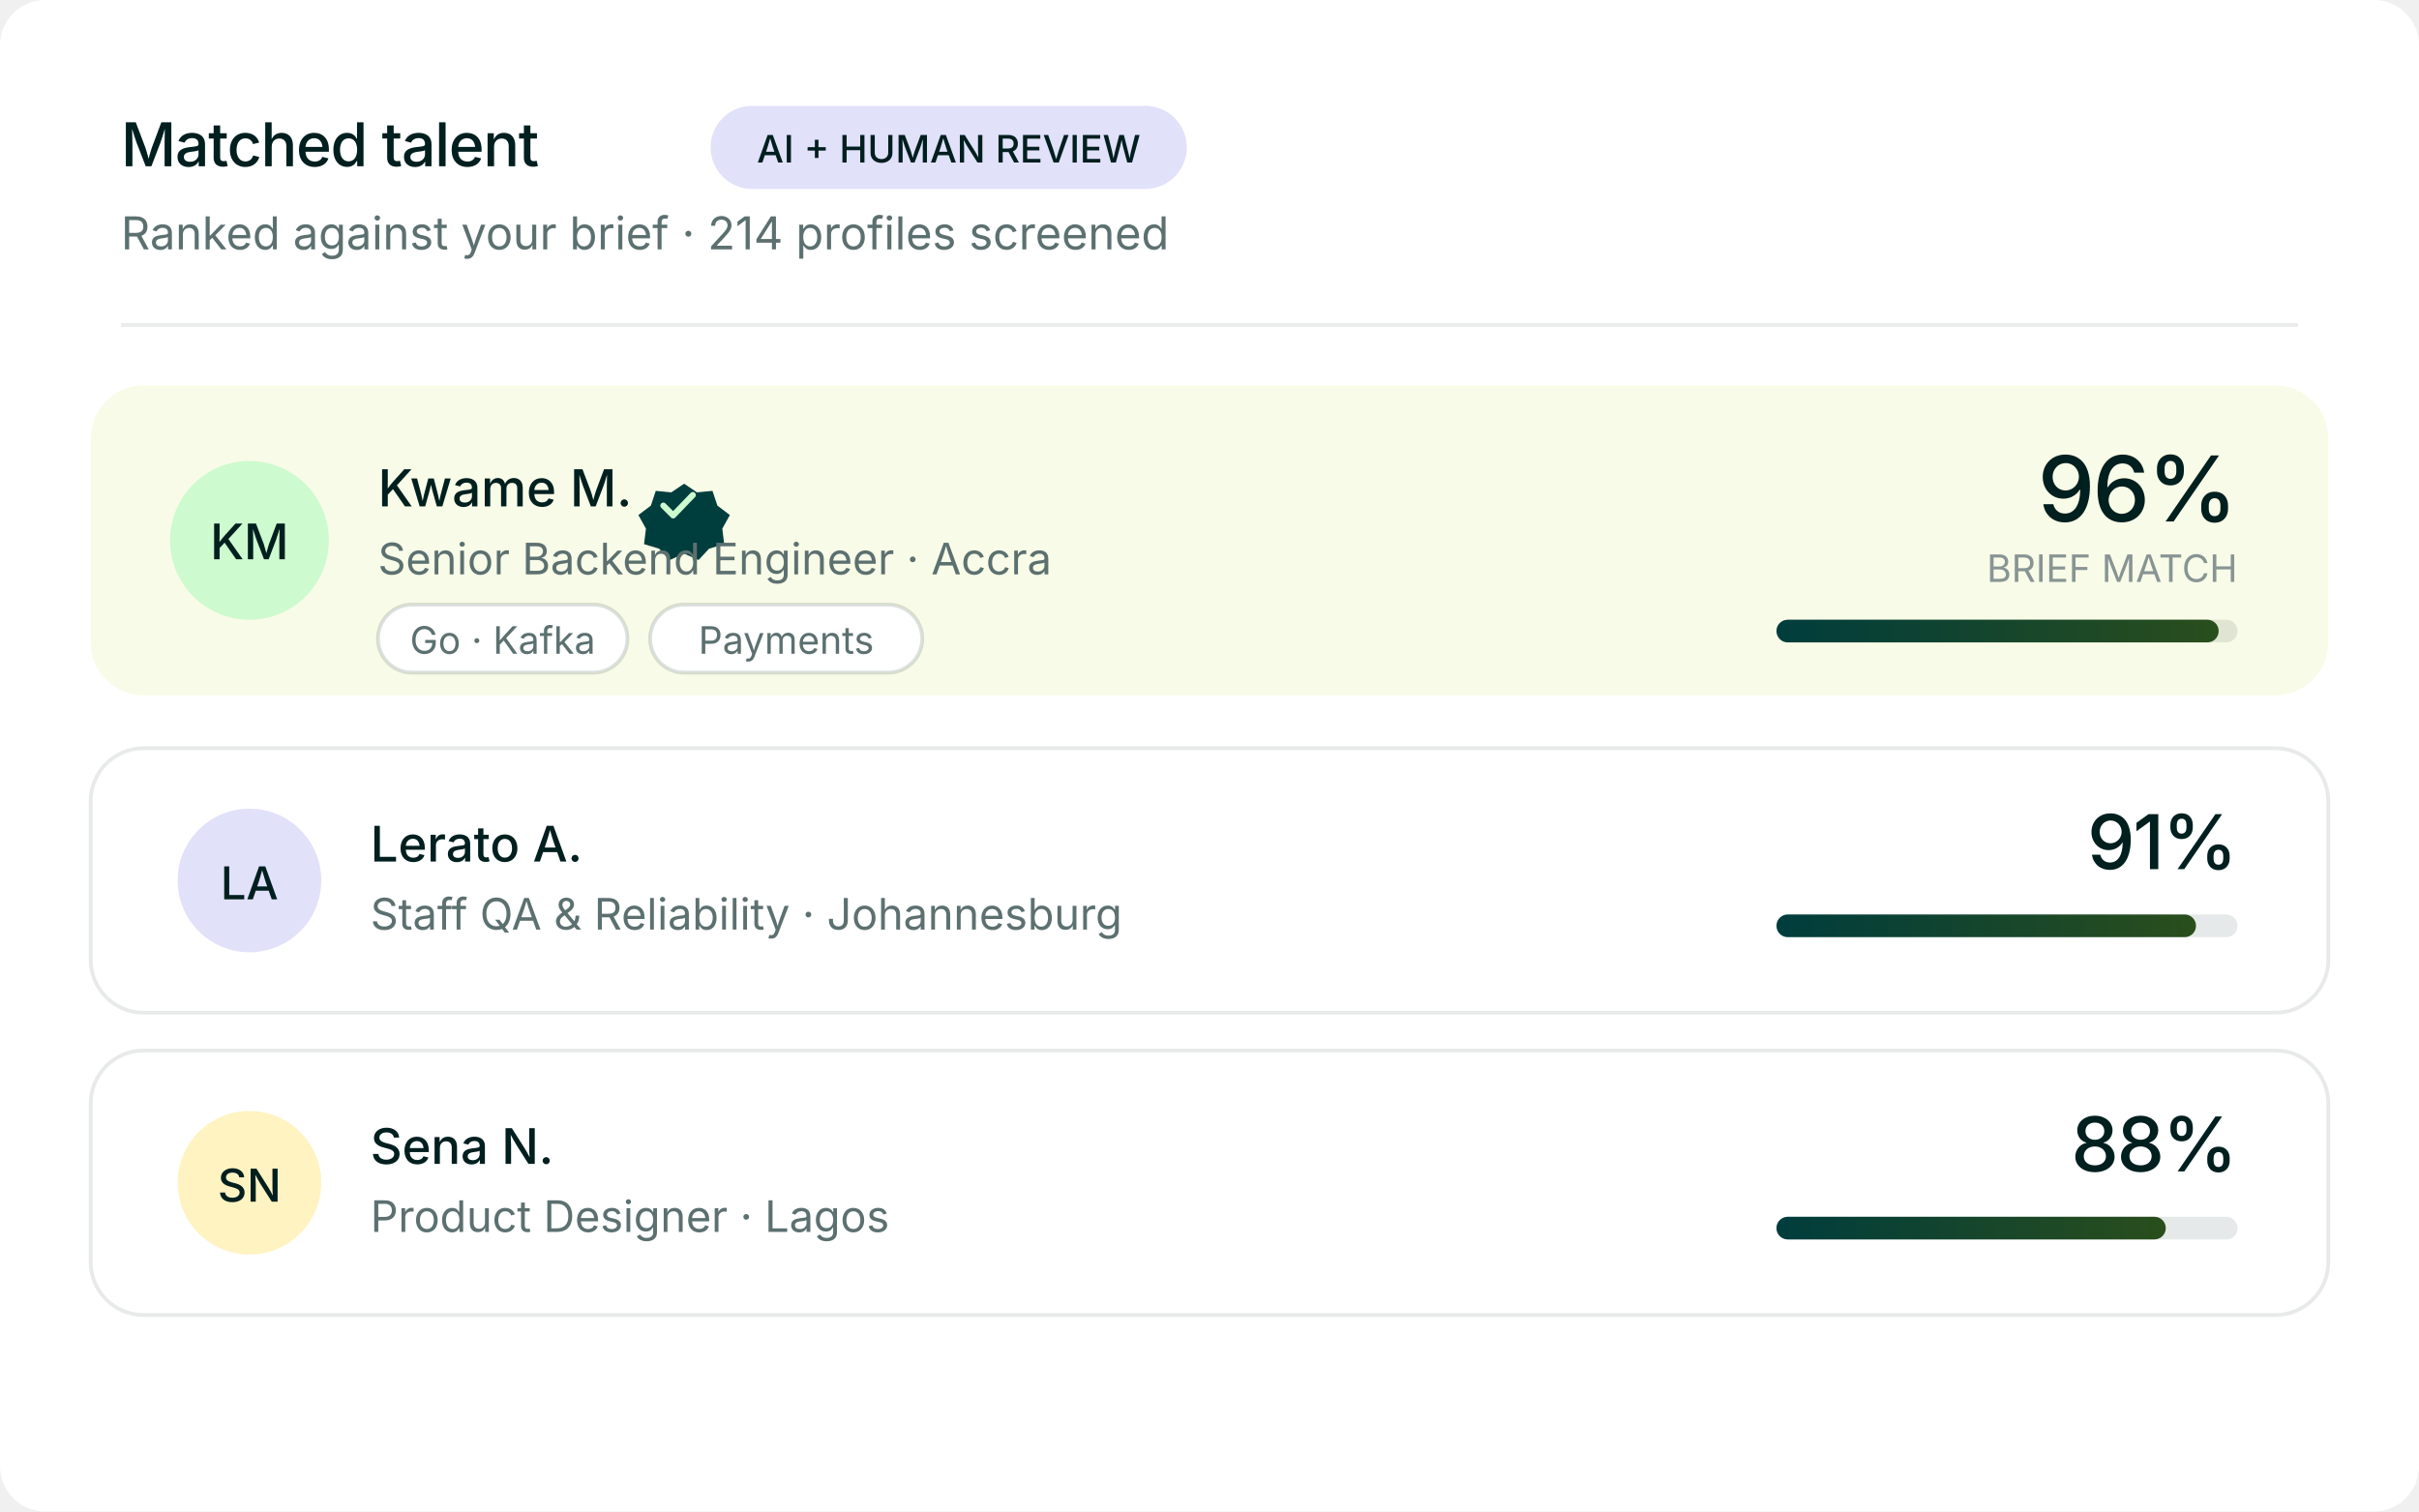
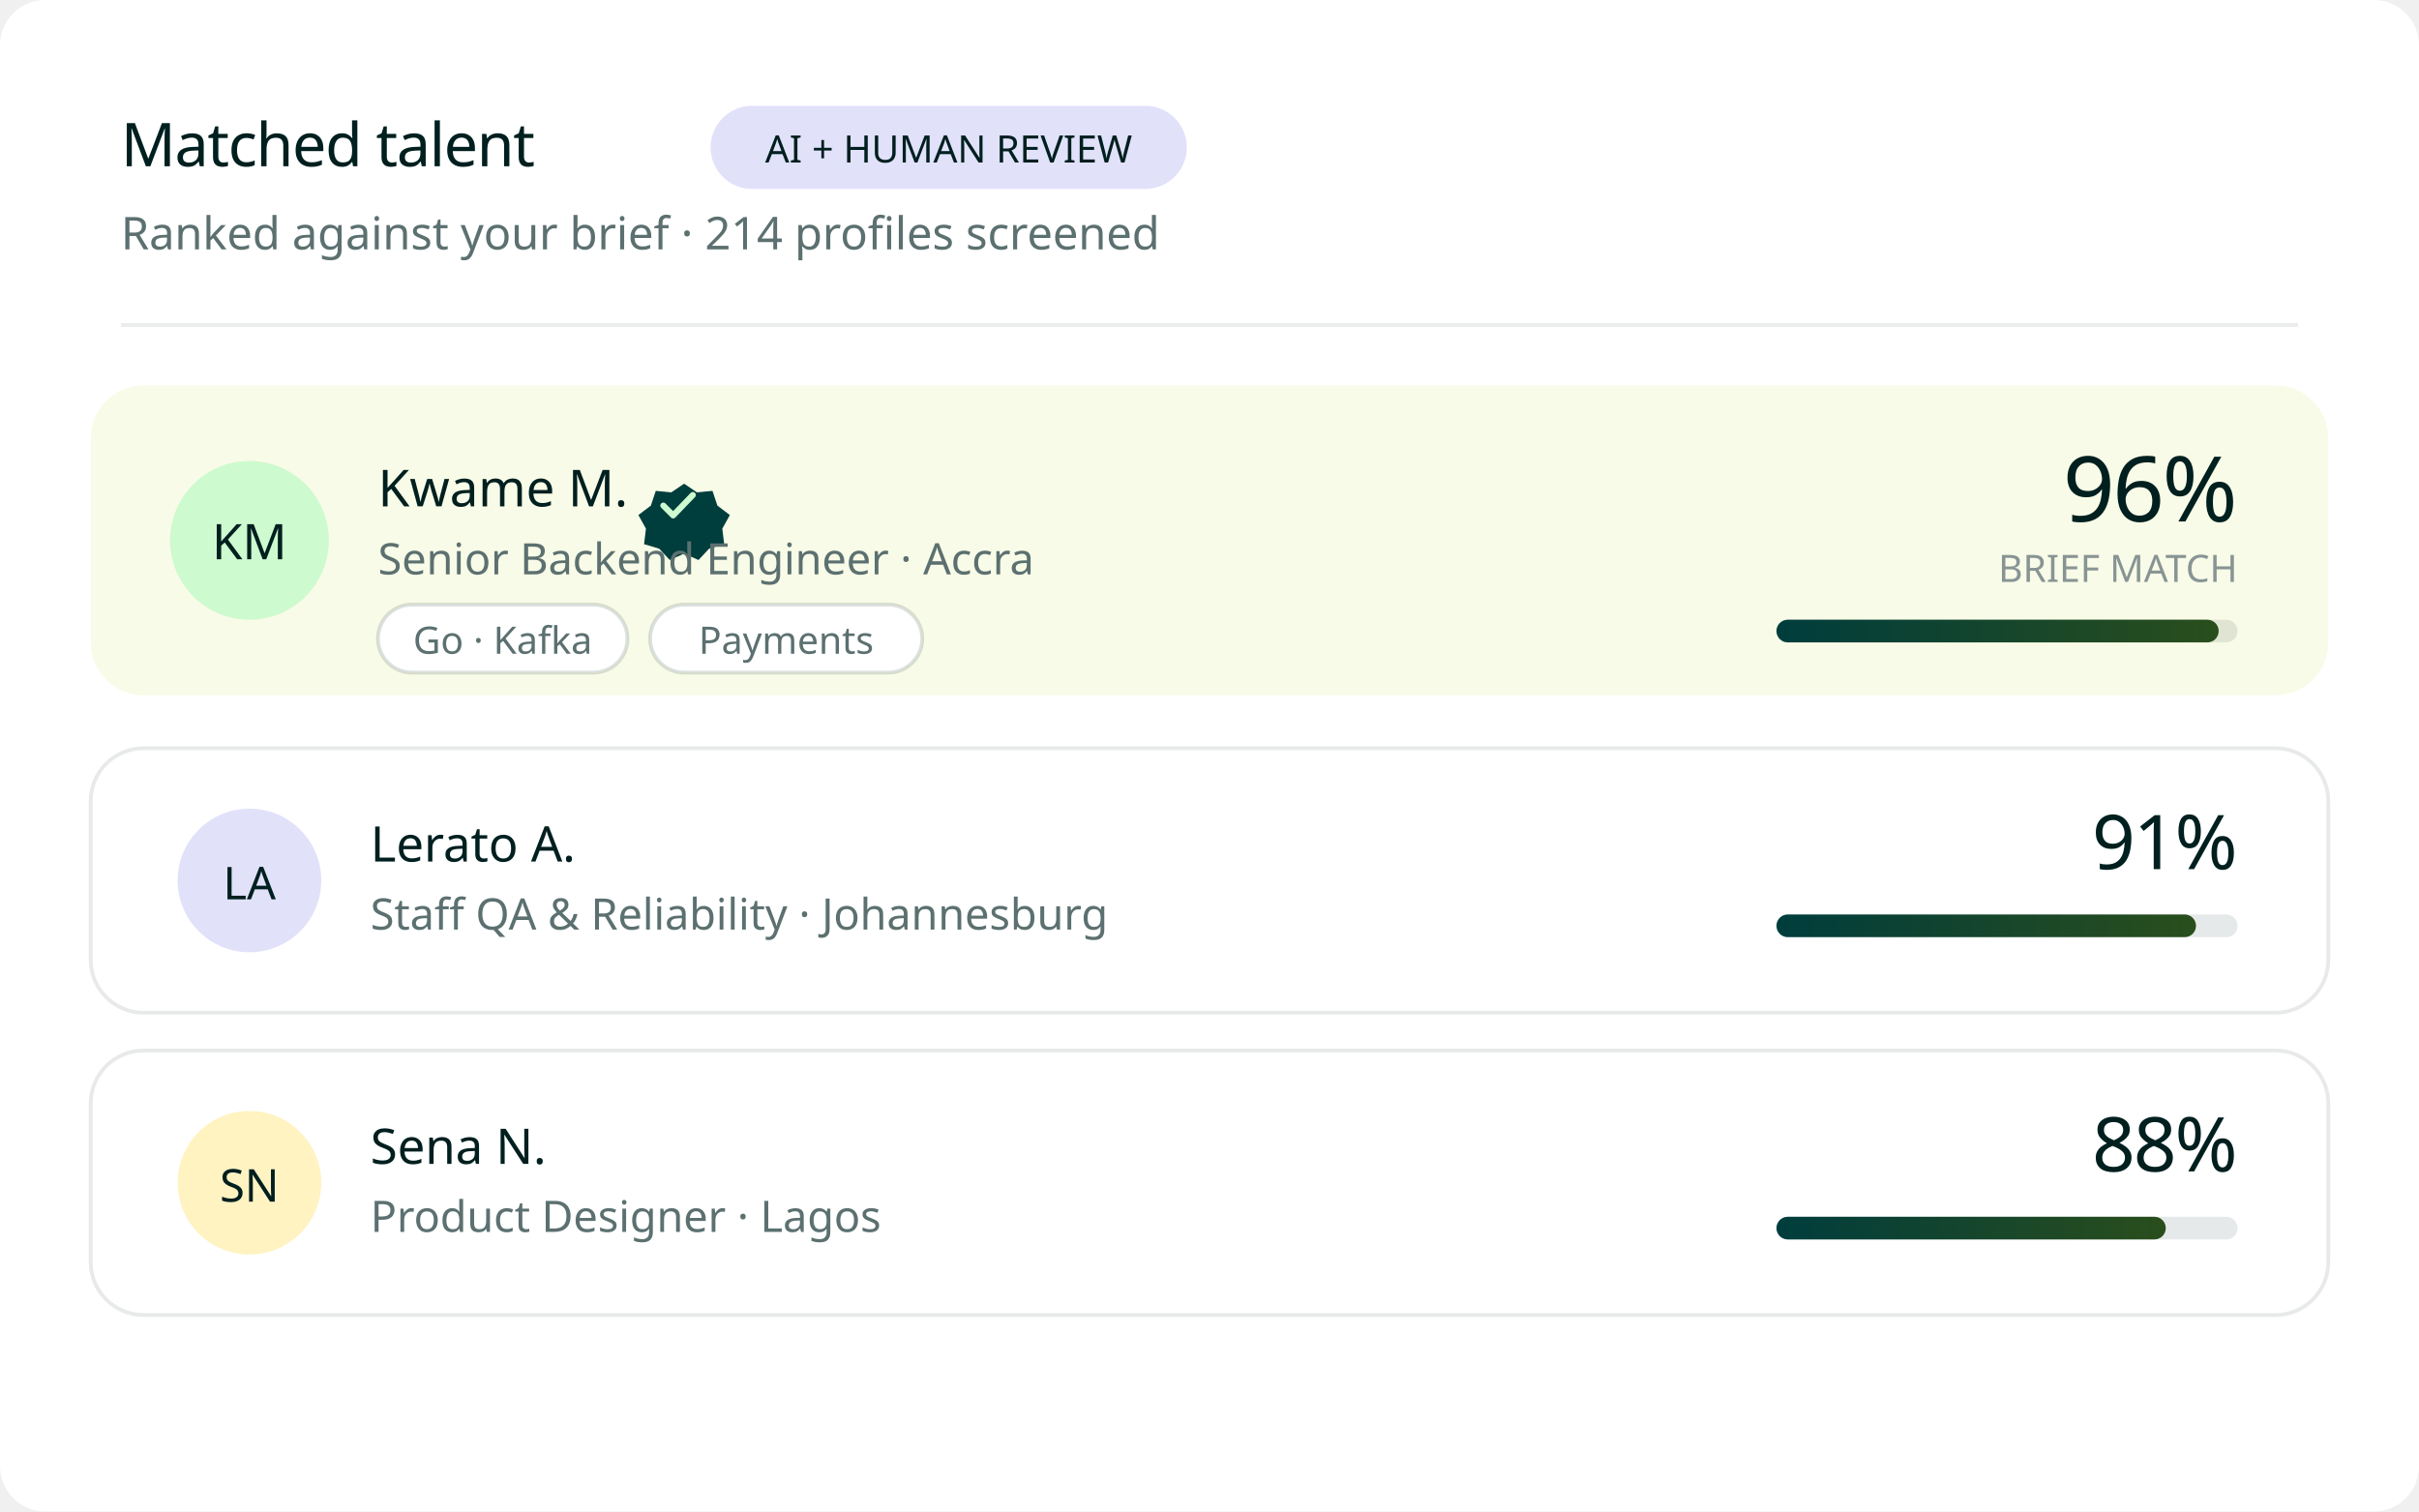
<svg xmlns="http://www.w3.org/2000/svg" viewBox="0 0 640 400" role="img" aria-label="AI talent matching panel with ranked verified candidates">
  <defs>
-     <style>.t{font-family:'DM Sans','Inter',system-ui,sans-serif}.m{font-weight:500}</style>
+     <style>.t{font-family:'Google Sans','Outfit',system-ui,sans-serif}.m{font-weight:500}</style>
    <linearGradient id="g1" x1="0" y1="0" x2="1" y2="0">
      <stop offset="0" stop-color="#003d3d" />
      <stop offset="1" stop-color="#2a4e1c" />
    </linearGradient>
  </defs>
  <rect width="640" height="400" rx="12" fill="#ffffff" />
  <text class="t m" x="32" y="44" font-size="16" fill="#001f1f" letter-spacing="-0.3">Matched talent</text>
  <rect x="188" y="28" width="126" height="22" rx="11" fill="#e1e1fa" />
  <text class="t m" x="251" y="43" font-size="10" fill="#001f1f" text-anchor="middle">AI + HUMAN REVIEW</text>
  <text class="t" x="32" y="66" font-size="12" fill="#5c7070">Ranked against your brief · 214 profiles screened</text>
  <line x1="32" y1="86" x2="608" y2="86" stroke="#001f1f" stroke-opacity="0.08" />
  <g transform="translate(0 0)">
    <rect x="24" y="102" width="592" height="82" rx="14" fill="#f8fbe7" />
    <circle cx="66" cy="143" r="21" fill="#cdface" />
    <text class="t m" x="66" y="148" font-size="13" fill="#001f1f" text-anchor="middle">KM</text>
    <text class="t m" x="100" y="134" font-size="13.5" fill="#001f1f">Kwame M.</text>
    <path d="M181 128 l3.4 2.3 4.1 -.4 1.3 3.9 3.3 2.5 -2 3.6 .5 4.1 -4 1.2 -2.8 3 -3.8-1.7 -3.8 1.7 -2.8-3 -4-1.2 .5-4.1 -2-3.6 3.3-2.5 1.3-3.9 4.1 .4z" fill="#003d3d" />
    <path d="M175.5 133.8 l2.6 2.6 5.2-5.4" stroke="#cdface" stroke-width="1.6" fill="none" stroke-linecap="round" stroke-linejoin="round" />
    <text class="t" x="100" y="152" font-size="11.5" fill="#5c7070">Senior Backend Engineer · Accra</text>
    <g>
      <rect x="100" y="160" width="66" height="18" rx="9" fill="#ffffff" stroke="#001f1f" stroke-opacity="0.14" />
      <text class="t" x="133" y="173" font-size="10" fill="#5c7070" text-anchor="middle">Go · Kafka</text>
      <rect x="172" y="160" width="72" height="18" rx="9" fill="#ffffff" stroke="#001f1f" stroke-opacity="0.14" />
      <text class="t" x="208" y="173" font-size="10" fill="#5c7070" text-anchor="middle">Payments</text>
    </g>
    <text class="t m" x="592" y="138" font-size="24" fill="#001f1f" text-anchor="end" letter-spacing="-0.6">96%</text>
    <text class="t" x="592" y="154" font-size="10" fill="#889494" text-anchor="end">BRIEF MATCH</text>
    <rect x="470" y="164" width="122" height="6" rx="3" fill="#001f1f" fill-opacity="0.1" />
    <rect x="470" y="164" width="117" height="6" rx="3" fill="url(#g1)" />
  </g>
  <g transform="translate(0 96)">
    <rect x="24" y="102" width="592" height="70" rx="14" fill="#ffffff" stroke="#001f1f" stroke-opacity="0.09" />
    <circle cx="66" cy="137" r="19" fill="#e1e1fa" />
    <text class="t m" x="66" y="142" font-size="12" fill="#001f1f" text-anchor="middle">LA</text>
    <text class="t m" x="98" y="132" font-size="13" fill="#001f1f">Lerato A.</text>
    <text class="t" x="98" y="150" font-size="11.5" fill="#5c7070">Staff QA &amp; Reliability · Johannesburg</text>
    <text class="t m" x="592" y="134" font-size="20" fill="#001f1f" text-anchor="end" letter-spacing="-0.5">91%</text>
    <rect x="470" y="146" width="122" height="6" rx="3" fill="#001f1f" fill-opacity="0.1" />
    <rect x="470" y="146" width="111" height="6" rx="3" fill="url(#g1)" />
  </g>
  <g transform="translate(0 176)">
    <rect x="24" y="102" width="592" height="70" rx="14" fill="#ffffff" stroke="#001f1f" stroke-opacity="0.09" />
    <circle cx="66" cy="137" r="19" fill="#fff3c2" />
    <text class="t m" x="66" y="142" font-size="12" fill="#001f1f" text-anchor="middle">SN</text>
    <text class="t m" x="98" y="132" font-size="13" fill="#001f1f">Sena N.</text>
    <text class="t" x="98" y="150" font-size="11.5" fill="#5c7070">Product Designer · Lagos</text>
    <text class="t m" x="592" y="134" font-size="20" fill="#001f1f" text-anchor="end" letter-spacing="-0.5">88%</text>
    <rect x="470" y="146" width="122" height="6" rx="3" fill="#001f1f" fill-opacity="0.1" />
    <rect x="470" y="146" width="103" height="6" rx="3" fill="url(#g1)" />
  </g>
</svg>
